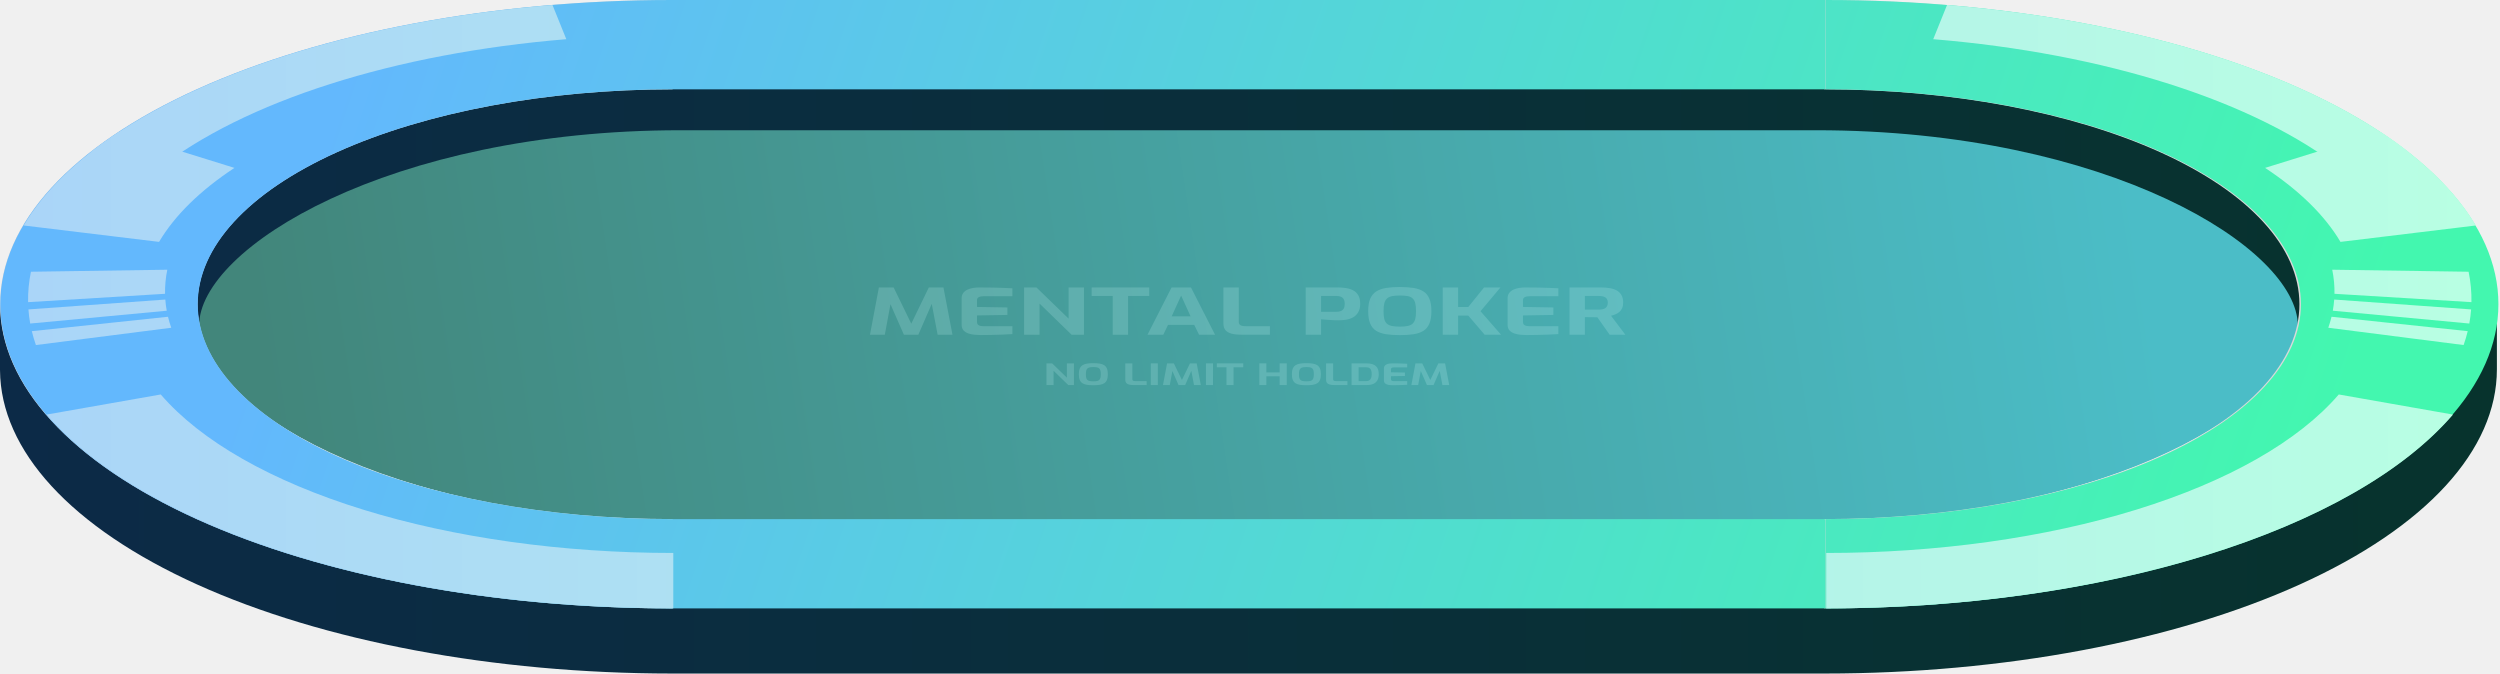
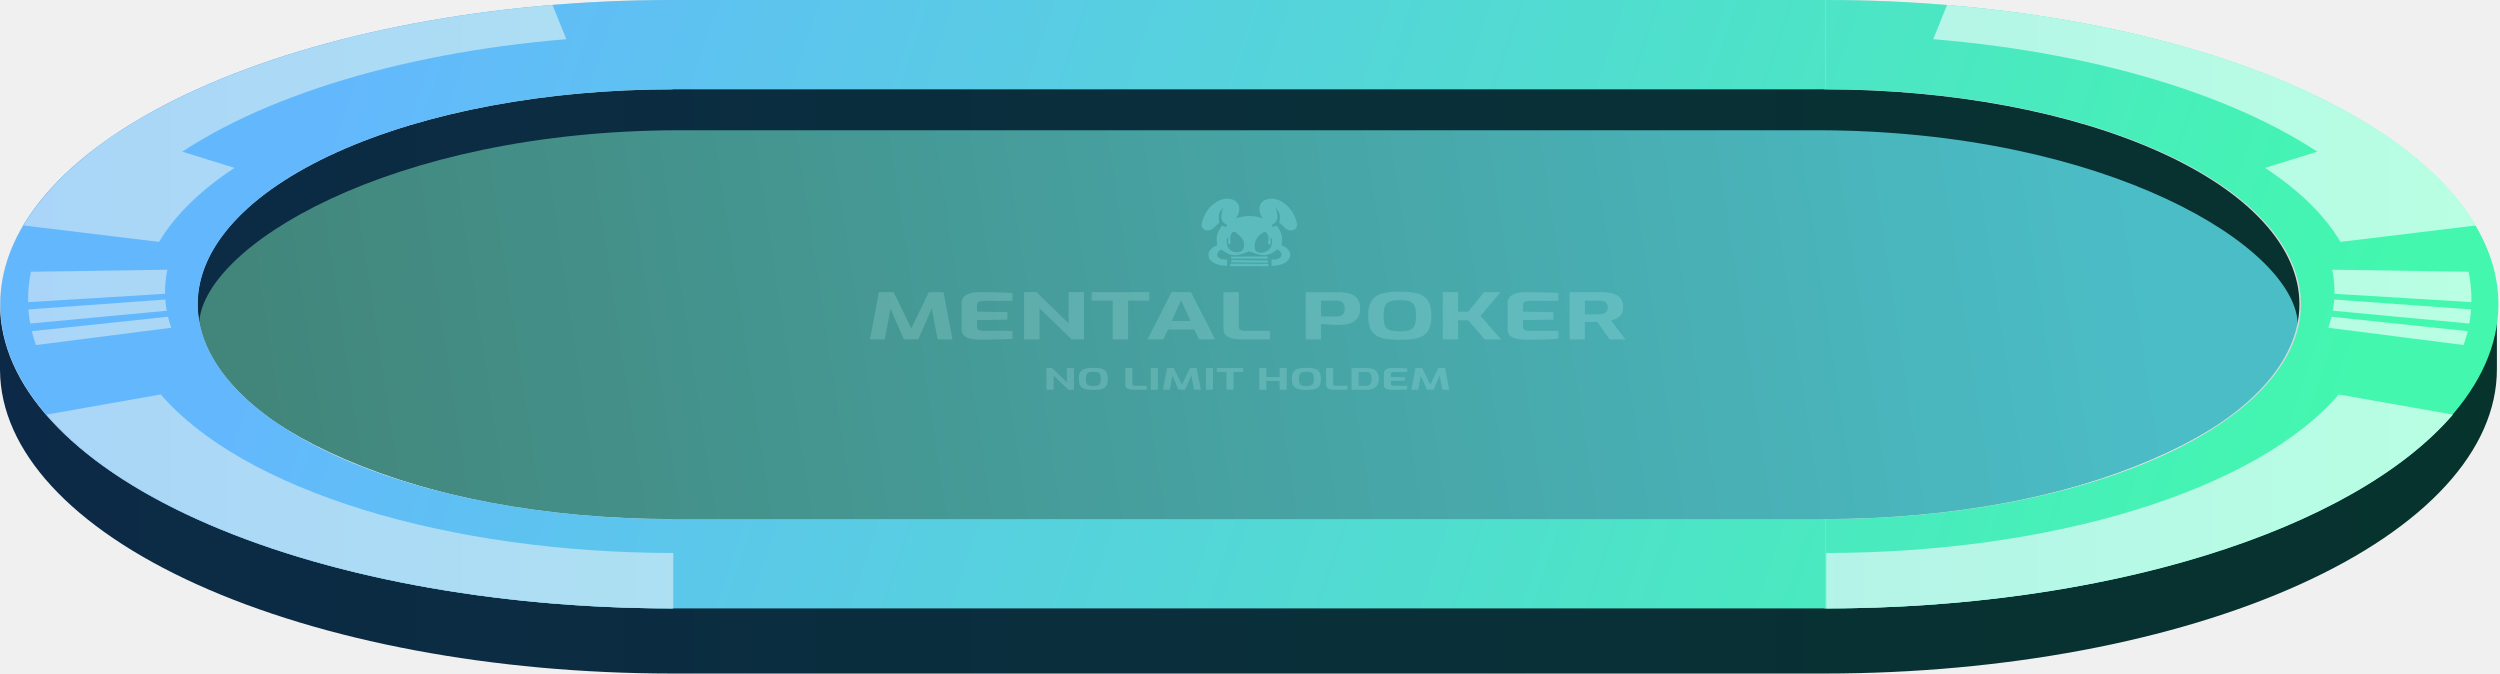
<svg xmlns="http://www.w3.org/2000/svg" width="1069" height="288" viewBox="0 0 1069 288" fill="none">
  <path d="M982.544 121.721C982.544 154.85 902.19 205.26 773.706 205.26C773.706 205.26 618.85 205.26 528.268 205.26C437.686 205.26 282.434 205.26 282.434 205.26C155.141 205.26 73.992 154.85 73.992 121.721C73.992 88.593 156.335 38.188 282.434 38.188C282.434 38.188 437.686 38.188 528.268 38.188C618.85 38.188 774.102 38.191 774.102 38.189C900.201 38.189 982.544 88.593 982.544 121.721Z" fill="#8C8181" />
  <rect x="73.992" y="120.133" width="908.552" height="19.89" fill="#8C8181" />
  <path fill-rule="evenodd" clip-rule="evenodd" d="M287.211 288C211.077 287.952 138.083 274.253 84.241 249.901C30.512 225.601 0.238 192.676 0.005 158.321H0V130.476H6.478C18.056 106.219 44.843 83.763 84.241 65.944C138.083 41.592 211.077 27.893 287.211 27.845V27.845H287.606H780.07H780.47V27.845C856.603 27.893 929.594 41.592 983.435 65.944C1022.83 83.763 1049.62 106.219 1061.2 130.476H1067.67V157.223C1067.67 157.456 1067.67 157.689 1067.67 157.922C1067.67 192.421 1037.37 225.507 983.435 249.901C929.594 274.252 856.603 287.952 780.47 288H287.211V288ZM287.606 249.812V249.809C233.724 249.809 182.049 240.128 143.949 222.896C106.056 205.758 84.678 182.547 84.446 158.321H983.23C982.998 182.547 961.62 205.758 923.727 222.896C885.627 240.128 833.952 249.809 780.07 249.809V249.812H287.606ZM287.606 66.036V66.033H780.07V66.036C833.952 66.036 885.627 75.717 923.727 92.949C947.138 103.537 964.246 116.444 973.957 130.476H93.719C103.43 116.444 120.538 103.537 143.949 92.949C182.049 75.717 233.724 66.036 287.606 66.036Z" fill="url(#paint0_linear_25_69)" />
  <path d="M982.542 139.224C982.542 172.353 903.173 222.763 776.264 222.763C776.264 222.763 623.306 222.763 533.833 222.763C444.361 222.763 291.012 222.763 291.012 222.763C165.28 222.763 85.125 172.353 85.125 139.224C85.125 106.096 166.458 55.691 291.012 55.691C291.012 55.691 444.361 55.691 533.833 55.691C623.306 55.691 776.654 55.694 776.654 55.691C901.209 55.691 982.542 106.096 982.542 139.224Z" fill="url(#paint1_linear_25_69)" />
  <path d="M287.606 260.154C211.329 260.154 138.176 246.45 84.241 222.056C30.305 197.662 0.004 164.576 0.004 130.077C0.004 95.579 30.305 62.493 84.241 38.099C138.176 13.704 211.329 -4.11392e-07 287.606 0V38.191C233.724 38.191 182.049 47.872 143.949 65.104C105.848 82.336 84.444 105.707 84.444 130.077C84.444 154.447 105.848 177.819 143.949 195.051C182.049 212.283 233.724 221.964 287.606 221.964V260.154Z" fill="#D9D9D9" />
  <path d="M780.07 260.154C856.347 260.154 929.499 246.45 983.435 222.056C1037.37 197.662 1067.67 164.576 1067.67 130.077C1067.67 95.579 1037.37 62.493 983.435 38.099C929.499 13.704 856.347 -4.11392e-07 780.07 0V38.191C833.952 38.191 885.627 47.872 923.727 65.104C961.827 82.336 983.232 105.707 983.232 130.077C983.232 154.447 961.827 177.819 923.727 195.051C885.627 212.283 833.952 221.964 780.07 221.964V260.154Z" fill="#D9D9D9" />
  <g style="mix-blend-mode:soft-light" opacity="0.4">
-     <path d="M372 143.134L375.816 122.918H382.118L389.662 138.408L397.161 122.918H403.418L407.279 143.134H400.933L398.093 128.245L399.114 128.3L392.679 143.134H386.511L379.988 128.3L381.097 128.272L378.346 143.134H372Z" fill="white" />
-     <path d="M419.184 143.271C418.474 143.271 417.661 143.225 416.744 143.134C415.826 143.061 414.939 142.879 414.081 142.588C413.253 142.296 412.557 141.859 411.995 141.276C411.463 140.675 411.197 139.856 411.197 138.818V127.535C411.197 126.642 411.418 125.896 411.862 125.295C412.306 124.694 412.898 124.22 413.637 123.874C414.377 123.528 415.19 123.282 416.078 123.136C416.965 122.991 417.838 122.918 418.696 122.918C420.915 122.918 422.867 122.936 424.554 122.972C426.27 123.009 427.808 123.054 429.169 123.109C430.53 123.145 431.772 123.2 432.896 123.273V126.661H420.649C419.732 126.661 419.021 126.797 418.519 127.07C418.016 127.344 417.764 127.762 417.764 128.327V131.25L430.766 131.469V134.665L417.764 134.884V137.67C417.764 138.144 417.883 138.517 418.119 138.79C418.385 139.045 418.726 139.228 419.14 139.337C419.584 139.428 420.042 139.473 420.515 139.473H432.896V142.861C431.595 142.952 430.145 143.025 428.548 143.08C426.98 143.134 425.382 143.18 423.755 143.216C422.157 143.253 420.634 143.271 419.184 143.271Z" fill="white" />
-     <path d="M437.897 143.134V122.918H443.177L456.934 136.25V122.918H463.502V143.134H458.221L444.509 129.802V143.134H437.897Z" fill="white" />
-     <path d="M475.798 143.134V126.551H466.79V122.918H491.419V126.551H482.366V143.134H475.798Z" fill="white" />
-     <path d="M490.669 143.134L500.964 122.918H509.263L519.558 143.134H512.724L510.638 138.9H499.456L497.414 143.134H490.669ZM501.009 135.266H509.085L505.047 126.387L501.009 135.266Z" fill="white" />
-     <path d="M530.899 143.134C529.213 143.134 527.778 142.979 526.595 142.67C525.441 142.342 524.568 141.832 523.976 141.14C523.414 140.43 523.133 139.501 523.133 138.353V122.918H529.701V137.698C529.701 138.135 529.819 138.49 530.056 138.763C530.322 139.036 530.677 139.228 531.121 139.337C531.565 139.428 532.068 139.473 532.63 139.473H543.014V143.134H530.899Z" fill="white" />
-     <path d="M558.322 143.134V122.918H572.167C573.232 122.918 574.312 123 575.407 123.164C576.531 123.309 577.552 123.619 578.469 124.093C579.416 124.548 580.17 125.24 580.732 126.169C581.324 127.098 581.62 128.327 581.62 129.857C581.62 131.387 581.324 132.625 580.732 133.572C580.17 134.519 579.43 135.239 578.513 135.731C577.596 136.222 576.605 136.55 575.54 136.714C574.475 136.878 573.44 136.96 572.434 136.96C571.901 136.96 571.28 136.951 570.57 136.933C569.86 136.896 569.135 136.851 568.396 136.796C567.686 136.741 567.02 136.696 566.399 136.659C565.777 136.605 565.274 136.559 564.89 136.523V143.134H558.322ZM564.89 133.327H571.413C572.182 133.327 572.833 133.217 573.366 132.999C573.928 132.762 574.342 132.398 574.608 131.906C574.874 131.396 575.008 130.722 575.008 129.884C575.008 129.065 574.86 128.418 574.564 127.945C574.298 127.453 573.898 127.098 573.366 126.879C572.863 126.661 572.256 126.551 571.546 126.551H564.89V133.327Z" fill="white" />
-     <path d="M598.575 143.298C596.327 143.298 594.36 143.171 592.673 142.916C590.987 142.642 589.567 142.151 588.413 141.44C587.289 140.712 586.446 139.674 585.884 138.326C585.322 136.978 585.041 135.221 585.041 133.053C585.041 130.886 585.322 129.128 585.884 127.781C586.476 126.415 587.333 125.367 588.458 124.639C589.582 123.91 590.987 123.41 592.673 123.136C594.36 122.863 596.327 122.727 598.575 122.727C600.824 122.727 602.791 122.863 604.477 123.136C606.164 123.41 607.569 123.91 608.693 124.639C609.817 125.367 610.66 126.415 611.223 127.781C611.785 129.128 612.066 130.886 612.066 133.053C612.066 135.221 611.785 136.978 611.223 138.326C610.66 139.674 609.817 140.712 608.693 141.44C607.569 142.151 606.164 142.642 604.477 142.916C602.791 143.171 600.824 143.298 598.575 143.298ZM598.575 139.665C599.907 139.665 601.016 139.574 601.904 139.391C602.791 139.209 603.486 138.891 603.989 138.435C604.522 137.962 604.906 137.297 605.143 136.441C605.38 135.567 605.498 134.438 605.498 133.053C605.498 131.596 605.38 130.431 605.143 129.556C604.906 128.682 604.522 128.017 603.989 127.562C603.486 127.089 602.791 126.77 601.904 126.606C601.016 126.442 599.907 126.36 598.575 126.36C597.303 126.36 596.223 126.442 595.336 126.606C594.448 126.77 593.724 127.089 593.161 127.562C592.629 128.017 592.23 128.682 591.963 129.556C591.727 130.431 591.608 131.596 591.608 133.053C591.608 134.438 591.712 135.567 591.919 136.441C592.156 137.297 592.54 137.962 593.073 138.435C593.605 138.891 594.315 139.209 595.203 139.391C596.12 139.574 597.244 139.665 598.575 139.665Z" fill="white" />
-     <path d="M616.912 143.134V122.918H623.48V131.278H627.829L634.574 122.918H641.585L633.065 133.081L641.852 143.134H634.84L627.829 134.938H623.48V143.134H616.912Z" fill="white" />
-     <path d="M652.635 143.271C651.925 143.271 651.112 143.225 650.194 143.134C649.277 143.061 648.39 142.879 647.532 142.588C646.703 142.296 646.008 141.859 645.446 141.276C644.914 140.675 644.647 139.856 644.647 138.818V127.535C644.647 126.642 644.869 125.896 645.313 125.295C645.757 124.694 646.348 124.22 647.088 123.874C647.828 123.528 648.641 123.282 649.529 123.136C650.416 122.991 651.289 122.918 652.147 122.918C654.366 122.918 656.318 122.936 658.005 122.972C659.72 123.009 661.259 123.054 662.62 123.109C663.981 123.145 665.223 123.2 666.347 123.273V126.661H654.1C653.182 126.661 652.472 126.797 651.969 127.07C651.467 127.344 651.215 127.762 651.215 128.327V131.25L664.217 131.469V134.665L651.215 134.884V137.67C651.215 138.144 651.333 138.517 651.57 138.79C651.836 139.045 652.177 139.228 652.591 139.337C653.034 139.428 653.493 139.473 653.966 139.473H666.347V142.861C665.046 142.952 663.596 143.025 661.998 143.08C660.43 143.134 658.833 143.18 657.206 143.216C655.608 143.253 654.085 143.271 652.635 143.271Z" fill="white" />
-     <path d="M671.126 143.134V122.918H684.705C686.006 122.918 687.219 123.018 688.344 123.218C689.468 123.4 690.459 123.728 691.317 124.202C692.175 124.675 692.84 125.331 693.314 126.169C693.817 127.007 694.068 128.081 694.068 129.393C694.068 130.321 693.92 131.114 693.624 131.769C693.328 132.425 692.929 132.962 692.426 133.381C691.953 133.8 691.406 134.137 690.784 134.392C690.163 134.647 689.527 134.856 688.876 135.02L695 143.134H688.299L683.018 135.649C682.663 135.649 682.249 135.649 681.776 135.649C681.332 135.63 680.874 135.621 680.4 135.621C679.927 135.621 679.454 135.621 678.98 135.621C678.507 135.621 678.078 135.612 677.693 135.594V143.134H671.126ZM677.693 132.398H683.551C684.143 132.398 684.675 132.352 685.149 132.261C685.622 132.17 686.036 132.015 686.391 131.797C686.746 131.56 687.012 131.25 687.19 130.868C687.397 130.485 687.5 129.994 687.5 129.393C687.5 128.828 687.397 128.363 687.19 127.999C687.012 127.617 686.746 127.325 686.391 127.125C686.036 126.906 685.622 126.761 685.149 126.688C684.675 126.597 684.143 126.551 683.551 126.551H677.693V132.398Z" fill="white" />
-     <path d="M447.467 164.651V155.378H449.889L456.199 161.493V155.378H459.212V164.651H456.79L450.5 158.536V164.651H447.467Z" fill="white" />
-     <path d="M467.519 164.727C466.488 164.727 465.585 164.668 464.812 164.551C464.038 164.426 463.387 164.2 462.858 163.874C462.342 163.54 461.955 163.064 461.697 162.446C461.44 161.828 461.311 161.021 461.311 160.027C461.311 159.033 461.44 158.227 461.697 157.609C461.969 156.982 462.362 156.502 462.878 156.167C463.394 155.833 464.038 155.604 464.812 155.478C465.585 155.353 466.488 155.29 467.519 155.29C468.551 155.29 469.453 155.353 470.226 155.478C471 155.604 471.645 155.833 472.16 156.167C472.676 156.502 473.063 156.982 473.321 157.609C473.578 158.227 473.707 159.033 473.707 160.027C473.707 161.021 473.578 161.828 473.321 162.446C473.063 163.064 472.676 163.54 472.16 163.874C471.645 164.2 471 164.426 470.226 164.551C469.453 164.668 468.551 164.727 467.519 164.727ZM467.519 163.06C468.13 163.06 468.639 163.018 469.046 162.935C469.453 162.851 469.772 162.705 470.003 162.496C470.247 162.279 470.423 161.974 470.532 161.581C470.64 161.18 470.695 160.662 470.695 160.027C470.695 159.359 470.64 158.824 470.532 158.423C470.423 158.022 470.247 157.717 470.003 157.508C469.772 157.291 469.453 157.145 469.046 157.07C468.639 156.995 468.13 156.957 467.519 156.957C466.936 156.957 466.44 156.995 466.033 157.07C465.626 157.145 465.294 157.291 465.036 157.508C464.792 157.717 464.608 158.022 464.486 158.423C464.378 158.824 464.323 159.359 464.323 160.027C464.323 160.662 464.371 161.18 464.466 161.581C464.574 161.974 464.751 162.279 464.995 162.496C465.239 162.705 465.565 162.851 465.972 162.935C466.393 163.018 466.909 163.06 467.519 163.06Z" fill="white" />
-     <path d="M484.741 164.651C483.967 164.651 483.309 164.58 482.766 164.438C482.237 164.288 481.837 164.054 481.565 163.737C481.307 163.411 481.178 162.985 481.178 162.458V155.378H484.191V162.158C484.191 162.358 484.245 162.521 484.354 162.646C484.476 162.772 484.639 162.859 484.842 162.909C485.046 162.951 485.277 162.972 485.535 162.972H490.298V164.651H484.741Z" fill="white" />
-     <path d="M492.072 164.651V155.378H495.085V164.651H492.072Z" fill="white" />
-     <path d="M497.29 164.651L499.041 155.378H501.932L505.392 162.483L508.832 155.378H511.702L513.473 164.651H510.562L509.26 157.822L509.728 157.847L506.776 164.651H503.947L500.954 157.847L501.463 157.834L500.201 164.651H497.29Z" fill="white" />
-     <path d="M515.668 164.651V155.378H518.68V164.651H515.668Z" fill="white" />
-     <path d="M524.449 164.651V157.045H520.316V155.378H531.614V157.045H527.461V164.651H524.449Z" fill="white" />
-     <path d="M538.488 164.651V155.378H541.501V159.238H547.18V155.378H550.213V164.651H547.18V160.904H541.501V164.651H538.488Z" fill="white" />
-     <path d="M558.623 164.727C557.591 164.727 556.689 164.668 555.915 164.551C555.142 164.426 554.49 164.2 553.961 163.874C553.446 163.54 553.059 163.064 552.801 162.446C552.543 161.828 552.414 161.021 552.414 160.027C552.414 159.033 552.543 158.227 552.801 157.609C553.072 156.982 553.466 156.502 553.982 156.167C554.497 155.833 555.142 155.604 555.915 155.478C556.689 155.353 557.591 155.29 558.623 155.29C559.654 155.29 560.556 155.353 561.33 155.478C562.103 155.604 562.748 155.833 563.264 156.167C563.779 156.502 564.166 156.982 564.424 157.609C564.682 158.227 564.811 159.033 564.811 160.027C564.811 161.021 564.682 161.828 564.424 162.446C564.166 163.064 563.779 163.54 563.264 163.874C562.748 164.2 562.103 164.426 561.33 164.551C560.556 164.668 559.654 164.727 558.623 164.727ZM558.623 163.06C559.233 163.06 559.742 163.018 560.149 162.935C560.556 162.851 560.875 162.705 561.106 162.496C561.35 162.279 561.527 161.974 561.635 161.581C561.744 161.18 561.798 160.662 561.798 160.027C561.798 159.359 561.744 158.824 561.635 158.423C561.527 158.022 561.35 157.717 561.106 157.508C560.875 157.291 560.556 157.145 560.149 157.07C559.742 156.995 559.233 156.957 558.623 156.957C558.039 156.957 557.544 156.995 557.137 157.07C556.73 157.145 556.397 157.291 556.139 157.508C555.895 157.717 555.712 158.022 555.59 158.423C555.481 158.824 555.427 159.359 555.427 160.027C555.427 160.662 555.474 161.18 555.569 161.581C555.678 161.974 555.854 162.279 556.099 162.496C556.343 162.705 556.668 162.851 557.076 162.935C557.496 163.018 558.012 163.06 558.623 163.06Z" fill="white" />
-     <path d="M570.596 164.651C569.823 164.651 569.165 164.58 568.622 164.438C568.092 164.288 567.692 164.054 567.421 163.737C567.163 163.411 567.034 162.985 567.034 162.458V155.378H570.047V162.158C570.047 162.358 570.101 162.521 570.209 162.646C570.332 162.772 570.494 162.859 570.698 162.909C570.902 162.951 571.132 162.972 571.39 162.972H576.153V164.651H570.596Z" fill="white" />
-     <path d="M577.927 164.651V155.378H584.299C585.317 155.378 586.165 155.491 586.843 155.716C587.522 155.934 588.058 156.251 588.451 156.669C588.858 157.078 589.143 157.567 589.306 158.135C589.469 158.703 589.55 159.33 589.55 160.015C589.55 161.059 589.354 161.924 588.96 162.609C588.58 163.294 588.003 163.808 587.23 164.15C586.456 164.484 585.479 164.651 584.299 164.651H577.927ZM580.94 162.985H583.993C584.618 162.985 585.113 162.876 585.479 162.659C585.846 162.433 586.11 162.099 586.273 161.656C586.45 161.214 586.538 160.666 586.538 160.015C586.538 159.413 586.484 158.92 586.375 158.536C586.266 158.143 586.104 157.838 585.886 157.621C585.683 157.404 585.418 157.254 585.093 157.17C584.78 157.086 584.414 157.045 583.993 157.045H580.94V162.985Z" fill="white" />
-     <path d="M595.427 164.714C595.101 164.714 594.728 164.693 594.307 164.651C593.887 164.618 593.48 164.534 593.086 164.401C592.706 164.267 592.387 164.067 592.129 163.799C591.885 163.524 591.763 163.148 591.763 162.671V157.496C591.763 157.086 591.865 156.744 592.068 156.468C592.272 156.193 592.543 155.975 592.882 155.817C593.222 155.658 593.595 155.545 594.002 155.478C594.409 155.411 594.809 155.378 595.203 155.378C596.221 155.378 597.116 155.386 597.89 155.403C598.677 155.42 599.383 155.441 600.007 155.466C600.631 155.482 601.201 155.507 601.717 155.541V157.095H596.099C595.678 157.095 595.352 157.157 595.122 157.283C594.891 157.408 594.776 157.6 594.776 157.859V159.2L600.74 159.3V160.767L594.776 160.867V162.145C594.776 162.362 594.83 162.534 594.938 162.659C595.061 162.776 595.217 162.859 595.407 162.909C595.61 162.951 595.82 162.972 596.038 162.972H601.717V164.526C601.12 164.568 600.455 164.601 599.722 164.626C599.003 164.651 598.27 164.672 597.524 164.689C596.791 164.706 596.092 164.714 595.427 164.714Z" fill="white" />
-     <path d="M603.502 164.651L605.252 155.378H608.143L611.603 162.483L615.043 155.378H617.913L619.684 164.651H616.773L615.471 157.822L615.939 157.847L612.987 164.651H610.158L607.166 157.847L607.674 157.834L606.412 164.651H603.502Z" fill="white" />
+     <path d="M372 145.134L375.816 124.918H382.118L389.662 140.408L397.161 124.918H403.418L407.279 145.134H400.933L398.093 130.245L399.114 130.3L392.679 145.134H386.511L379.988 130.3L381.097 130.272L378.346 145.134H372Z" fill="white" />
+     <path d="M419.184 145.271C418.474 145.271 417.661 145.225 416.744 145.134C415.826 145.061 414.939 144.879 414.081 144.588C413.253 144.296 412.557 143.859 411.995 143.276C411.463 142.675 411.197 141.856 411.197 140.818V129.535C411.197 128.642 411.418 127.896 411.862 127.295C412.306 126.694 412.898 126.22 413.637 125.874C414.377 125.528 415.19 125.282 416.078 125.136C416.965 124.991 417.838 124.918 418.696 124.918C420.915 124.918 422.867 124.936 424.554 124.972C426.27 125.009 427.808 125.054 429.169 125.109C430.53 125.145 431.772 125.2 432.896 125.273V128.661H420.649C419.732 128.661 419.021 128.797 418.519 129.07C418.016 129.344 417.764 129.762 417.764 130.327V133.25L430.766 133.469V136.665L417.764 136.884V139.67C417.764 140.144 417.883 140.517 418.119 140.79C418.385 141.045 418.726 141.228 419.14 141.337C419.584 141.428 420.042 141.473 420.515 141.473H432.896V144.861C431.595 144.952 430.145 145.025 428.548 145.08C426.98 145.134 425.382 145.18 423.755 145.216C422.157 145.253 420.634 145.271 419.184 145.271Z" fill="white" />
+     <path d="M437.897 145.134V124.918H443.177L456.934 138.25V124.918H463.502V145.134H458.221L444.509 131.802V145.134H437.897Z" fill="white" />
+     <path d="M475.798 145.134V128.551H466.79V124.918H491.419V128.551H482.366V145.134H475.798Z" fill="white" />
+     <path d="M490.669 145.134L500.964 124.918H509.263L519.558 145.134H512.724L510.638 140.9H499.456L497.414 145.134H490.669ZM501.009 137.266H509.085L505.047 128.387L501.009 137.266Z" fill="white" />
+     <path d="M530.899 145.134C529.213 145.134 527.778 144.979 526.595 144.67C525.441 144.342 524.568 143.832 523.976 143.14C523.414 142.43 523.133 141.501 523.133 140.353V124.918H529.701V139.698C529.701 140.135 529.819 140.49 530.056 140.763C530.322 141.036 530.677 141.228 531.121 141.337C531.565 141.428 532.068 141.473 532.63 141.473H543.014V145.134H530.899Z" fill="white" />
+     <path d="M558.322 145.134V124.918H572.167C573.232 124.918 574.312 125 575.407 125.164C576.531 125.309 577.552 125.619 578.469 126.093C579.416 126.548 580.17 127.24 580.732 128.169C581.324 129.098 581.62 130.327 581.62 131.857C581.62 133.387 581.324 134.625 580.732 135.572C580.17 136.519 579.43 137.239 578.513 137.731C577.596 138.222 576.605 138.55 575.54 138.714C574.475 138.878 573.44 138.96 572.434 138.96C571.901 138.96 571.28 138.951 570.57 138.933C569.86 138.896 569.135 138.851 568.396 138.796C567.686 138.741 567.02 138.696 566.399 138.659C565.777 138.605 565.274 138.559 564.89 138.523V145.134H558.322ZM564.89 135.327H571.413C572.182 135.327 572.833 135.217 573.366 134.999C573.928 134.762 574.342 134.398 574.608 133.906C574.874 133.396 575.008 132.722 575.008 131.884C575.008 131.065 574.86 130.418 574.564 129.945C574.298 129.453 573.898 129.098 573.366 128.879C572.863 128.661 572.256 128.551 571.546 128.551H564.89V135.327Z" fill="white" />
+     <path d="M598.575 145.298C596.327 145.298 594.36 145.171 592.673 144.916C590.987 144.642 589.567 144.151 588.413 143.44C587.289 142.712 586.446 141.674 585.884 140.326C585.322 138.978 585.041 137.221 585.041 135.053C585.041 132.886 585.322 131.128 585.884 129.781C586.476 128.415 587.333 127.367 588.458 126.639C589.582 125.91 590.987 125.41 592.673 125.136C594.36 124.863 596.327 124.727 598.575 124.727C600.824 124.727 602.791 124.863 604.477 125.136C606.164 125.41 607.569 125.91 608.693 126.639C609.817 127.367 610.66 128.415 611.223 129.781C611.785 131.128 612.066 132.886 612.066 135.053C612.066 137.221 611.785 138.978 611.223 140.326C610.66 141.674 609.817 142.712 608.693 143.44C607.569 144.151 606.164 144.642 604.477 144.916C602.791 145.171 600.824 145.298 598.575 145.298ZM598.575 141.665C599.907 141.665 601.016 141.574 601.904 141.391C602.791 141.209 603.486 140.891 603.989 140.435C604.522 139.962 604.906 139.297 605.143 138.441C605.38 137.567 605.498 136.438 605.498 135.053C605.498 133.596 605.38 132.431 605.143 131.556C604.906 130.682 604.522 130.017 603.989 129.562C603.486 129.089 602.791 128.77 601.904 128.606C601.016 128.442 599.907 128.36 598.575 128.36C597.303 128.36 596.223 128.442 595.336 128.606C594.448 128.77 593.724 129.089 593.161 129.562C592.629 130.017 592.23 130.682 591.963 131.556C591.727 132.431 591.608 133.596 591.608 135.053C591.608 136.438 591.712 137.567 591.919 138.441C592.156 139.297 592.54 139.962 593.073 140.435C593.605 140.891 594.315 141.209 595.203 141.391C596.12 141.574 597.244 141.665 598.575 141.665Z" fill="white" />
+     <path d="M616.912 145.134V124.918H623.48V133.278H627.829L634.574 124.918H641.585L633.065 135.081L641.852 145.134H634.84L627.829 136.938H623.48V145.134H616.912Z" fill="white" />
+     <path d="M652.635 145.271C651.925 145.271 651.112 145.225 650.194 145.134C649.277 145.061 648.39 144.879 647.532 144.588C646.703 144.296 646.008 143.859 645.446 143.276C644.914 142.675 644.647 141.856 644.647 140.818V129.535C644.647 128.642 644.869 127.896 645.313 127.295C645.757 126.694 646.349 126.22 647.088 125.874C647.828 125.528 648.641 125.282 649.529 125.136C650.416 124.991 651.289 124.918 652.147 124.918C654.366 124.918 656.318 124.936 658.005 124.972C659.72 125.009 661.259 125.054 662.62 125.109C663.981 125.145 665.223 125.2 666.347 125.273V128.661H654.1C653.182 128.661 652.472 128.797 651.969 129.07C651.467 129.344 651.215 129.762 651.215 130.327V133.25L664.217 133.469V136.665L651.215 136.884V139.67C651.215 140.144 651.333 140.517 651.57 140.79C651.836 141.045 652.177 141.228 652.591 141.337C653.034 141.428 653.493 141.473 653.966 141.473H666.347V144.861C665.046 144.952 663.596 145.025 661.998 145.08C660.43 145.134 658.833 145.18 657.206 145.216C655.608 145.253 654.085 145.271 652.635 145.271Z" fill="white" />
+     <path d="M671.126 145.134V124.918H684.705C686.006 124.918 687.219 125.018 688.344 125.218C689.468 125.4 690.459 125.728 691.317 126.202C692.175 126.675 692.84 127.331 693.314 128.169C693.817 129.007 694.068 130.081 694.068 131.393C694.068 132.321 693.92 133.114 693.624 133.769C693.328 134.425 692.929 134.962 692.426 135.381C691.953 135.8 691.406 136.137 690.784 136.392C690.163 136.647 689.527 136.856 688.876 137.02L695 145.134H688.299L683.018 137.649C682.663 137.649 682.249 137.649 681.776 137.649C681.332 137.63 680.874 137.621 680.4 137.621C679.927 137.621 679.454 137.621 678.98 137.621C678.507 137.621 678.078 137.612 677.693 137.594V145.134H671.126ZM677.693 134.398H683.551C684.143 134.398 684.675 134.352 685.148 134.261C685.622 134.17 686.036 134.015 686.391 133.797C686.746 133.56 687.012 133.25 687.19 132.868C687.397 132.485 687.5 131.994 687.5 131.393C687.5 130.828 687.397 130.363 687.19 129.999C687.012 129.617 686.746 129.325 686.391 129.125C686.036 128.906 685.622 128.761 685.148 128.688C684.675 128.597 684.143 128.551 683.551 128.551H677.693V134.398Z" fill="white" />
+     <path d="M447.467 166.651V157.378H449.889L456.199 163.493V157.378H459.212V166.651H456.79L450.5 160.536V166.651H447.467Z" fill="white" />
+     <path d="M467.519 166.727C466.488 166.727 465.585 166.668 464.812 166.551C464.038 166.426 463.387 166.2 462.858 165.874C462.342 165.54 461.955 165.064 461.697 164.446C461.44 163.828 461.311 163.021 461.311 162.027C461.311 161.033 461.44 160.227 461.697 159.609C461.969 158.982 462.362 158.502 462.878 158.167C463.394 157.833 464.038 157.604 464.812 157.478C465.585 157.353 466.488 157.29 467.519 157.29C468.551 157.29 469.453 157.353 470.226 157.478C471 157.604 471.645 157.833 472.16 158.167C472.676 158.502 473.063 158.982 473.321 159.609C473.578 160.227 473.707 161.033 473.707 162.027C473.707 163.021 473.578 163.828 473.321 164.446C473.063 165.064 472.676 165.54 472.16 165.874C471.645 166.2 471 166.426 470.226 166.551C469.453 166.668 468.551 166.727 467.519 166.727ZM467.519 165.06C468.13 165.06 468.639 165.018 469.046 164.935C469.453 164.851 469.772 164.705 470.003 164.496C470.247 164.279 470.423 163.974 470.532 163.581C470.64 163.18 470.695 162.662 470.695 162.027C470.695 161.359 470.64 160.824 470.532 160.423C470.423 160.022 470.247 159.717 470.003 159.508C469.772 159.291 469.453 159.145 469.046 159.07C468.639 158.995 468.13 158.957 467.519 158.957C466.936 158.957 466.44 158.995 466.033 159.07C465.626 159.145 465.294 159.291 465.036 159.508C464.792 159.717 464.608 160.022 464.486 160.423C464.378 160.824 464.323 161.359 464.323 162.027C464.323 162.662 464.371 163.18 464.466 163.581C464.574 163.974 464.751 164.279 464.995 164.496C465.239 164.705 465.565 164.851 465.972 164.935C466.393 165.018 466.909 165.06 467.519 165.06Z" fill="white" />
+     <path d="M484.741 166.651C483.967 166.651 483.309 166.58 482.766 166.438C482.237 166.288 481.837 166.054 481.565 165.737C481.307 165.411 481.178 164.985 481.178 164.458V157.378H484.191V164.158C484.191 164.358 484.245 164.521 484.354 164.646C484.476 164.772 484.639 164.859 484.842 164.909C485.046 164.951 485.277 164.972 485.535 164.972H490.298V166.651H484.741Z" fill="white" />
+     <path d="M492.072 166.651V157.378H495.085V166.651H492.072Z" fill="white" />
+     <path d="M497.29 166.651L499.041 157.378H501.932L505.392 164.483L508.832 157.378H511.702L513.473 166.651H510.562L509.26 159.822L509.728 159.847L506.776 166.651H503.947L500.954 159.847L501.463 159.834L500.201 166.651H497.29Z" fill="white" />
+     <path d="M515.668 166.651V157.378H518.68V166.651H515.668Z" fill="white" />
+     <path d="M524.449 166.651V159.045H520.316V157.378H531.614V159.045H527.461V166.651H524.449Z" fill="white" />
+     <path d="M538.488 166.651V157.378H541.501V161.238H547.18V157.378H550.213V166.651H547.18V162.904H541.501V166.651H538.488Z" fill="white" />
+     <path d="M558.623 166.727C557.591 166.727 556.689 166.668 555.915 166.551C555.142 166.426 554.49 166.2 553.961 165.874C553.446 165.54 553.059 165.064 552.801 164.446C552.543 163.828 552.414 163.021 552.414 162.027C552.414 161.033 552.543 160.227 552.801 159.609C553.072 158.982 553.466 158.502 553.982 158.167C554.497 157.833 555.142 157.604 555.915 157.478C556.689 157.353 557.591 157.29 558.623 157.29C559.654 157.29 560.556 157.353 561.33 157.478C562.103 157.604 562.748 157.833 563.264 158.167C563.779 158.502 564.166 158.982 564.424 159.609C564.682 160.227 564.811 161.033 564.811 162.027C564.811 163.021 564.682 163.828 564.424 164.446C564.166 165.064 563.779 165.54 563.264 165.874C562.748 166.2 562.103 166.426 561.33 166.551C560.556 166.668 559.654 166.727 558.623 166.727ZM558.623 165.06C559.233 165.06 559.742 165.018 560.149 164.935C560.556 164.851 560.875 164.705 561.106 164.496C561.35 164.279 561.527 163.974 561.635 163.581C561.744 163.18 561.798 162.662 561.798 162.027C561.798 161.359 561.744 160.824 561.635 160.423C561.527 160.022 561.35 159.717 561.106 159.508C560.875 159.291 560.556 159.145 560.149 159.07C559.742 158.995 559.233 158.957 558.623 158.957C558.039 158.957 557.544 158.995 557.137 159.07C556.73 159.145 556.397 159.291 556.139 159.508C555.895 159.717 555.712 160.022 555.59 160.423C555.481 160.824 555.427 161.359 555.427 162.027C555.427 162.662 555.474 163.18 555.569 163.581C555.678 163.974 555.854 164.279 556.099 164.496C556.343 164.705 556.669 164.851 557.076 164.935C557.496 165.018 558.012 165.06 558.623 165.06Z" fill="white" />
+     <path d="M570.596 166.651C569.823 166.651 569.165 166.58 568.622 166.438C568.092 166.288 567.692 166.054 567.421 165.737C567.163 165.411 567.034 164.985 567.034 164.458V157.378H570.047V164.158C570.047 164.358 570.101 164.521 570.209 164.646C570.332 164.772 570.494 164.859 570.698 164.909C570.902 164.951 571.132 164.972 571.39 164.972H576.153V166.651H570.596Z" fill="white" />
+     <path d="M577.927 166.651V157.378H584.299C585.317 157.378 586.165 157.491 586.843 157.716C587.522 157.934 588.058 158.251 588.451 158.669C588.858 159.078 589.143 159.567 589.306 160.135C589.469 160.703 589.55 161.33 589.55 162.015C589.55 163.059 589.354 163.924 588.96 164.609C588.58 165.294 588.003 165.808 587.23 166.15C586.456 166.484 585.479 166.651 584.299 166.651H577.927ZM580.94 164.985H583.993C584.618 164.985 585.113 164.876 585.479 164.659C585.846 164.433 586.11 164.099 586.273 163.656C586.45 163.214 586.538 162.666 586.538 162.015C586.538 161.413 586.484 160.92 586.375 160.536C586.266 160.143 586.104 159.838 585.886 159.621C585.683 159.404 585.418 159.254 585.093 159.17C584.78 159.086 584.414 159.045 583.993 159.045H580.94V164.985Z" fill="white" />
+     <path d="M595.427 166.714C595.101 166.714 594.728 166.693 594.307 166.651C593.887 166.618 593.48 166.534 593.086 166.401C592.706 166.267 592.387 166.067 592.129 165.799C591.885 165.524 591.763 165.148 591.763 164.671V159.496C591.763 159.086 591.865 158.744 592.068 158.468C592.272 158.193 592.543 157.975 592.882 157.817C593.222 157.658 593.595 157.545 594.002 157.478C594.409 157.411 594.809 157.378 595.203 157.378C596.221 157.378 597.116 157.386 597.89 157.403C598.677 157.42 599.383 157.441 600.007 157.466C600.631 157.482 601.201 157.507 601.717 157.541V159.095H596.099C595.678 159.095 595.352 159.157 595.122 159.283C594.891 159.408 594.776 159.6 594.776 159.859V161.2L600.74 161.3V162.767L594.776 162.867V164.145C594.776 164.362 594.83 164.534 594.938 164.659C595.061 164.776 595.217 164.859 595.407 164.909C595.61 164.951 595.82 164.972 596.038 164.972H601.717V166.526C601.12 166.568 600.455 166.601 599.722 166.626C599.003 166.651 598.27 166.672 597.524 166.689C596.791 166.706 596.092 166.714 595.427 166.714Z" fill="white" />
+     <path d="M603.502 166.651L605.252 157.378H608.143L611.603 164.483L615.043 157.378H617.913L619.684 166.651H616.773L615.471 159.822L615.939 159.847L612.987 166.651H610.158L607.166 159.847L607.674 159.834L606.412 166.651H603.502Z" fill="white" />
  </g>
  <path fill-rule="evenodd" clip-rule="evenodd" d="M287.332 260.154C211.196 260.108 138.201 246.408 84.358 222.056C30.422 197.662 0.121 164.576 0.121 130.077C0.121 95.579 30.422 62.493 84.358 38.099C138.201 13.746 211.196 0.047 287.332 0V0H287.723H780.591V38.188H287.723V38.191C233.841 38.191 182.166 47.872 144.066 65.104C105.966 82.336 84.561 105.707 84.561 130.077C84.561 154.447 105.966 177.819 144.066 195.051C182.166 212.283 233.841 221.964 287.723 221.964V221.967H780.591V260.155H287.332V260.154ZM780.722 260.154C856.999 260.154 930.152 246.45 984.088 222.056C1038.02 197.662 1068.32 164.576 1068.32 130.077C1068.32 95.579 1038.02 62.493 984.088 38.099C930.152 13.704 856.999 -4.11394e-07 780.722 0V38.191C834.604 38.191 886.279 47.872 924.379 65.104C962.48 82.336 983.884 105.707 983.884 130.077C983.884 154.447 962.48 177.819 924.379 195.051C886.279 212.283 834.604 221.964 780.722 221.964V260.154Z" fill="url(#paint2_linear_25_69)" />
  <path d="M780.899 260.154C838.829 260.154 895.408 252.242 943.228 237.454C991.048 222.666 1027.88 201.691 1048.9 177.276L1000.06 168.675C982.869 188.64 952.75 205.792 913.645 217.886C874.54 229.979 828.271 236.449 780.899 236.449V260.154Z" fill="url(#paint3_linear_25_69)" />
  <path d="M287.9 260.154C229.97 260.154 173.391 252.242 125.571 237.454C77.751 222.666 40.919 201.691 19.899 177.276L68.74 168.675C85.929 188.64 116.049 205.792 155.154 217.886C194.259 229.979 240.527 236.449 287.9 236.449V260.154Z" fill="url(#paint4_linear_25_69)" />
  <path d="M1029.97 65.039C1009.12 48.704 980.663 34.617 946.576 23.751C912.488 12.886 873.584 5.504 832.56 2.116L826.649 16.757C862.979 19.757 897.432 26.295 927.619 35.917C957.806 45.539 983.006 58.015 1001.47 72.48L1029.97 65.039Z" fill="url(#paint5_linear_25_69)" />
  <path d="M38.829 65.039C59.68 48.704 88.136 34.617 122.223 23.751C156.311 12.886 195.215 5.504 236.238 2.116L242.15 16.757C205.82 19.757 171.367 26.295 141.18 35.917C110.993 45.539 85.793 58.015 67.328 72.48L38.829 65.039Z" fill="url(#paint6_linear_25_69)" />
  <path d="M1058.7 96.411C1050.24 82.135 1036.47 68.616 1017.97 56.434L968.545 71.787C983.188 81.43 994.091 92.13 1000.79 103.429L1058.7 96.411Z" fill="url(#paint7_linear_25_69)" />
  <path d="M10.098 96.411C18.555 82.135 32.329 68.616 50.829 56.434L100.253 71.787C85.61 81.43 74.708 92.13 68.013 103.429L10.098 96.411Z" fill="url(#paint8_linear_25_69)" />
  <path d="M1056.79 129.197C1056.87 124.883 1056.46 120.543 1055.57 116.193L997.263 115.331C997.966 118.774 998.287 122.21 998.223 125.624L1056.79 129.197Z" fill="url(#paint9_linear_25_69)" />
  <path d="M1055.88 138.343C1056.24 136.34 1056.5 134.328 1056.65 132.307L998.111 128.086C997.994 129.685 997.792 131.278 997.506 132.863L1055.88 138.343Z" fill="url(#paint10_linear_25_69)" />
  <path d="M1053.44 147.542C1054.13 145.576 1054.72 143.597 1055.2 141.606L996.963 135.446C996.585 137.022 996.123 138.588 995.576 140.145L1053.44 147.542Z" fill="url(#paint11_linear_25_69)" />
  <path d="M12.011 129.197C11.931 124.883 12.336 120.543 13.225 116.193L71.536 115.331C70.833 118.774 70.512 122.21 70.576 125.624L12.011 129.197Z" fill="url(#paint12_linear_25_69)" />
  <path d="M12.917 138.343C12.556 136.34 12.301 134.328 12.153 132.307L70.688 128.086C70.805 129.685 71.006 131.278 71.293 132.863L12.917 138.343Z" fill="url(#paint13_linear_25_69)" />
  <path d="M15.355 147.542C14.665 145.576 14.081 143.597 13.603 141.606L71.835 135.446C72.214 137.022 72.676 138.588 73.223 140.145L15.355 147.542Z" fill="url(#paint14_linear_25_69)" />
+   <path d="M526.449 110.62L526.455 109.746L542.058 109.642V110.62H526.449Z" fill="#5CBCBD" />
+   <path d="M542.078 112.372L542.105 111.395L526.5 111.146L526.472 112.124L542.078 112.372Z" fill="#5CBCBD" />
+   <path d="M525.996 113.818V112.724L542.286 112.84L542.42 113.818L525.996 113.818Z" fill="#5CBCBD" />
+   <path fill-rule="evenodd" clip-rule="evenodd" d="M554.604 96.698C554.632 96.602 554.642 96.445 554.632 96.238C554.644 96.06 554.634 95.867 554.599 95.657L554.529 95.433C554.131 93.29 552.563 89.157 548.899 86.812C548.713 86.665 548.519 86.516 548.318 86.365C543.825 83.486 537.958 85.217 538.584 89.876C538.641 90.933 539.02 91.992 539.702 92.845C539.795 93.002 539.894 93.161 540 93.322C539.738 93.255 539.483 93.192 539.234 93.132C537.383 92.602 535.837 92.362 534.222 92.386C532.608 92.362 531.062 92.602 529.211 93.132C528.962 93.192 528.707 93.255 528.446 93.322C528.551 93.161 528.65 93.002 528.743 92.845C529.425 91.992 529.804 90.933 529.861 89.876C530.488 85.217 524.621 83.486 520.127 86.365C519.926 86.516 519.732 86.665 519.547 86.812C515.882 89.157 514.315 93.29 513.916 95.433L513.846 95.657C513.812 95.867 513.802 96.06 513.813 96.238C513.803 96.445 513.813 96.602 513.841 96.698C514.477 98.883 517.28 99.256 519.22 97.19L521.422 95.137C520.809 92.239 521.213 90.752 522.945 88.764C522.606 90.015 522.386 91.052 522.305 91.923C522.178 92.846 522.245 93.578 522.53 94.18C522.878 95.052 523.585 95.666 524.716 96.188L524.427 97.055L522.504 96.523C520.227 99.699 519.922 101.541 520.502 104.894C514.39 106.981 515.628 113.638 524.716 113.638V110.959C519.658 111.343 519.541 107.946 522.284 106.663C522.294 106.671 522.304 106.678 522.313 106.686C524.993 108.773 527.015 109.522 529.651 108.944C530.97 108.706 532.454 108.193 534.223 107.437C535.991 108.193 537.475 108.706 538.794 108.943C541.43 109.522 543.452 108.773 546.132 106.686C546.142 106.678 546.151 106.671 546.161 106.663C548.905 107.946 548.787 111.343 543.729 110.959V113.638C552.817 113.638 554.055 106.981 547.944 104.894C548.523 101.541 548.219 99.699 545.942 96.523L544.019 97.055L543.729 96.188C544.86 95.666 545.567 95.052 545.915 94.18C546.2 93.578 546.267 92.846 546.141 91.923C546.06 91.052 545.84 90.015 545.5 88.765C547.233 90.752 547.636 92.239 547.023 95.137L549.225 97.19C551.165 99.256 553.968 98.883 554.604 96.698ZM524.909 101.814L525.014 101.836C525.158 101.867 525.249 101.972 525.231 102.083C525.08 103.007 525.138 103.553 525.301 104.606L526.189 104.131C525.866 101.726 525.966 100.448 526.96 99.377C527.262 99.051 527.88 99.033 528.275 99.298C529.104 99.854 529.583 100.259 530.503 101.245C531.92 102.763 532.068 103.736 531.911 105.568C531.679 108.259 527.962 108.424 525.983 106.898C525.265 106.374 524.798 105.094 524.705 104.674C524.51 103.792 524.515 103.209 524.522 102.466C524.523 102.328 524.524 102.184 524.524 102.032C524.524 101.882 524.716 101.773 524.909 101.814ZM537.919 101.245C538.694 100.383 539.249 99.955 540.16 99.387C540.588 99.121 541.235 99.176 541.531 99.529C542.72 100.945 542.545 102.046 542.133 104.131L543.072 104.674C543.502 104.059 543.366 102.815 543.242 102.058C543.225 101.959 543.301 101.865 543.425 101.829C543.598 101.779 543.788 101.863 543.811 102C544.014 103.224 543.921 103.864 543.764 104.674C543.213 107.507 539.477 108.926 537.432 107.587C536.849 107.204 536.552 106.478 536.521 105.568C536.465 103.871 536.695 102.924 537.919 101.245Z" fill="#5CBCBD" />
  <defs>
    <linearGradient id="paint0_linear_25_69" x1="0" y1="157.923" x2="1067.67" y2="157.923" gradientUnits="userSpaceOnUse">
      <stop stop-color="#0C2A47" />
      <stop offset="1" stop-color="#07332D" />
    </linearGradient>
    <linearGradient id="paint1_linear_25_69" x1="119.253" y1="207.141" x2="914.444" y2="87.504" gradientUnits="userSpaceOnUse">
      <stop stop-color="#42867B" />
      <stop offset="1" stop-color="#4BBDC7" />
    </linearGradient>
    <linearGradient id="paint2_linear_25_69" x1="157.047" y1="-4.06304e-06" x2="968.576" y2="274.479" gradientUnits="userSpaceOnUse">
      <stop stop-color="#63B8FD" />
      <stop offset="1" stop-color="#43F7AF" />
    </linearGradient>
    <linearGradient id="paint3_linear_25_69" x1="10.098" y1="131.135" x2="1058.7" y2="131.135" gradientUnits="userSpaceOnUse">
      <stop stop-color="#AAD5F8" />
      <stop offset="1" stop-color="#B8FFE3" />
    </linearGradient>
    <linearGradient id="paint4_linear_25_69" x1="10.098" y1="131.135" x2="1058.7" y2="131.135" gradientUnits="userSpaceOnUse">
      <stop stop-color="#AAD5F8" />
      <stop offset="1" stop-color="#B8FFE3" />
    </linearGradient>
    <linearGradient id="paint5_linear_25_69" x1="10.098" y1="131.135" x2="1058.7" y2="131.135" gradientUnits="userSpaceOnUse">
      <stop stop-color="#AAD5F8" />
      <stop offset="1" stop-color="#B8FFE3" />
    </linearGradient>
    <linearGradient id="paint6_linear_25_69" x1="10.098" y1="131.135" x2="1058.7" y2="131.135" gradientUnits="userSpaceOnUse">
      <stop stop-color="#AAD5F8" />
      <stop offset="1" stop-color="#B8FFE3" />
    </linearGradient>
    <linearGradient id="paint7_linear_25_69" x1="10.098" y1="131.135" x2="1058.7" y2="131.135" gradientUnits="userSpaceOnUse">
      <stop stop-color="#AAD5F8" />
      <stop offset="1" stop-color="#B8FFE3" />
    </linearGradient>
    <linearGradient id="paint8_linear_25_69" x1="10.098" y1="131.135" x2="1058.7" y2="131.135" gradientUnits="userSpaceOnUse">
      <stop stop-color="#AAD5F8" />
      <stop offset="1" stop-color="#B8FFE3" />
    </linearGradient>
    <linearGradient id="paint9_linear_25_69" x1="10.098" y1="131.135" x2="1058.7" y2="131.135" gradientUnits="userSpaceOnUse">
      <stop stop-color="#AAD5F8" />
      <stop offset="1" stop-color="#B8FFE3" />
    </linearGradient>
    <linearGradient id="paint10_linear_25_69" x1="10.098" y1="131.135" x2="1058.7" y2="131.135" gradientUnits="userSpaceOnUse">
      <stop stop-color="#AAD5F8" />
      <stop offset="1" stop-color="#B8FFE3" />
    </linearGradient>
    <linearGradient id="paint11_linear_25_69" x1="10.098" y1="131.135" x2="1058.7" y2="131.135" gradientUnits="userSpaceOnUse">
      <stop stop-color="#AAD5F8" />
      <stop offset="1" stop-color="#B8FFE3" />
    </linearGradient>
    <linearGradient id="paint12_linear_25_69" x1="10.098" y1="131.135" x2="1058.7" y2="131.135" gradientUnits="userSpaceOnUse">
      <stop stop-color="#AAD5F8" />
      <stop offset="1" stop-color="#B8FFE3" />
    </linearGradient>
    <linearGradient id="paint13_linear_25_69" x1="10.098" y1="131.135" x2="1058.7" y2="131.135" gradientUnits="userSpaceOnUse">
      <stop stop-color="#AAD5F8" />
      <stop offset="1" stop-color="#B8FFE3" />
    </linearGradient>
    <linearGradient id="paint14_linear_25_69" x1="10.098" y1="131.135" x2="1058.7" y2="131.135" gradientUnits="userSpaceOnUse">
      <stop stop-color="#AAD5F8" />
      <stop offset="1" stop-color="#B8FFE3" />
    </linearGradient>
  </defs>
</svg>
